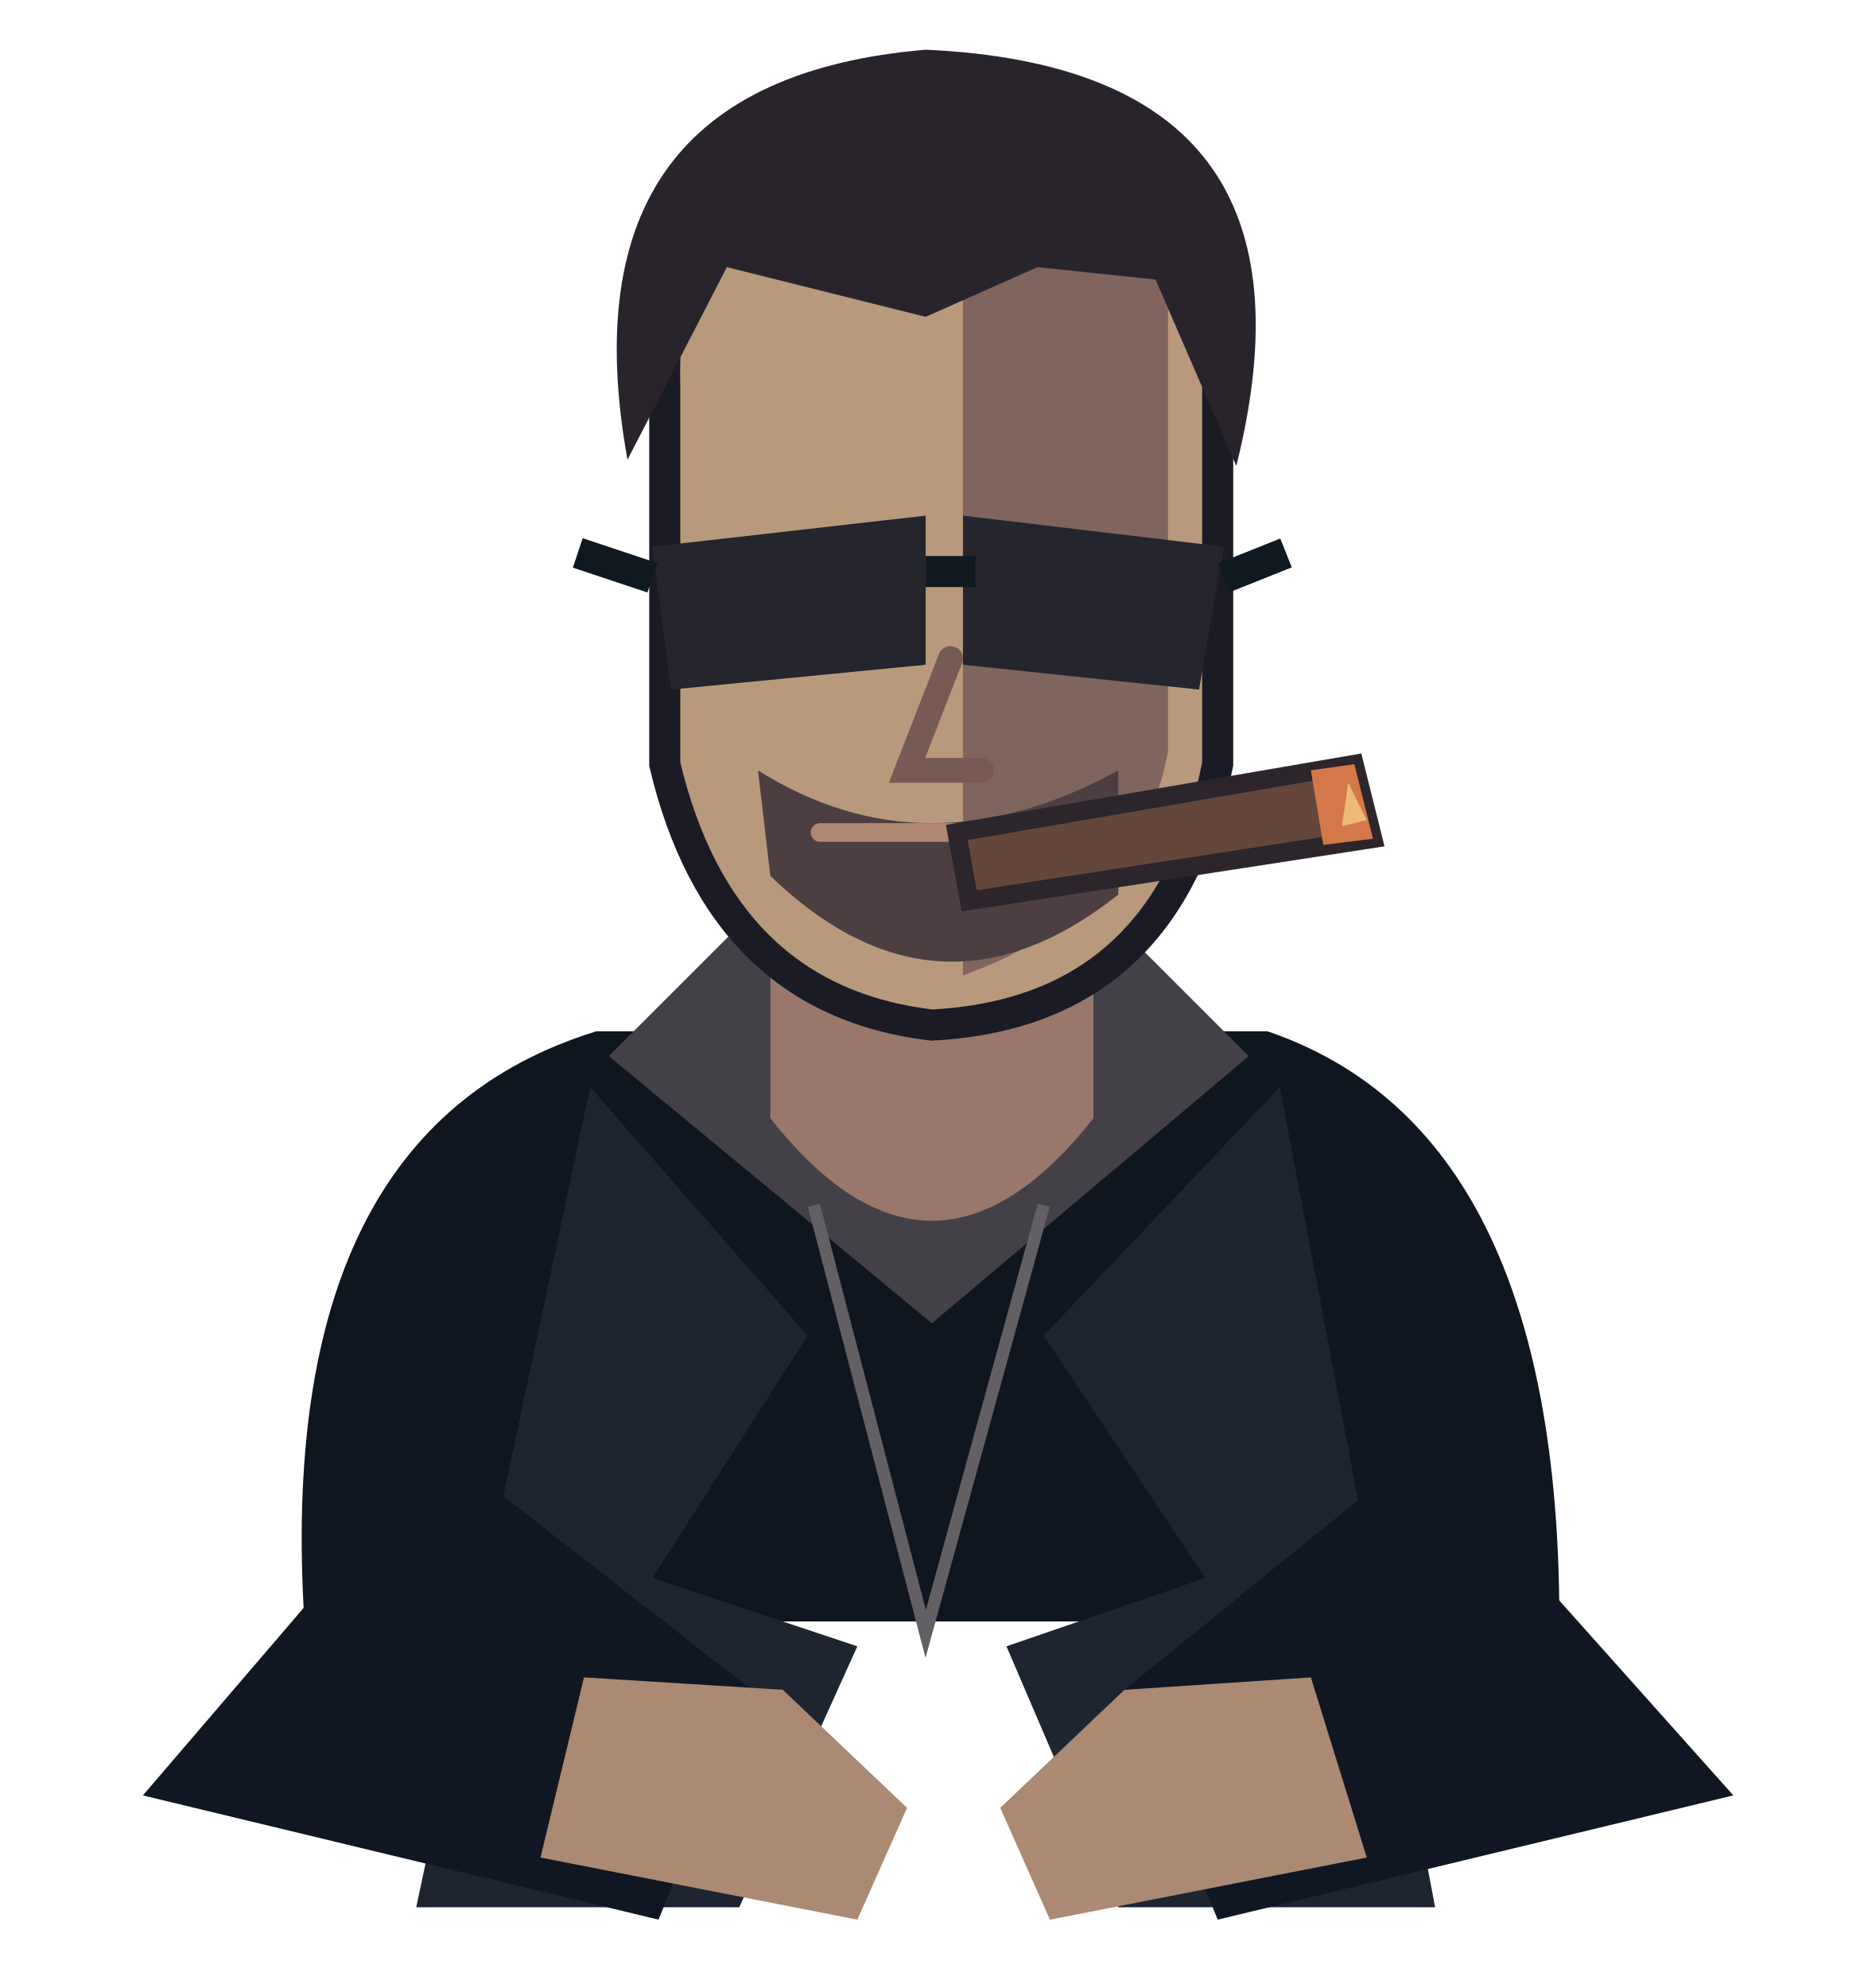
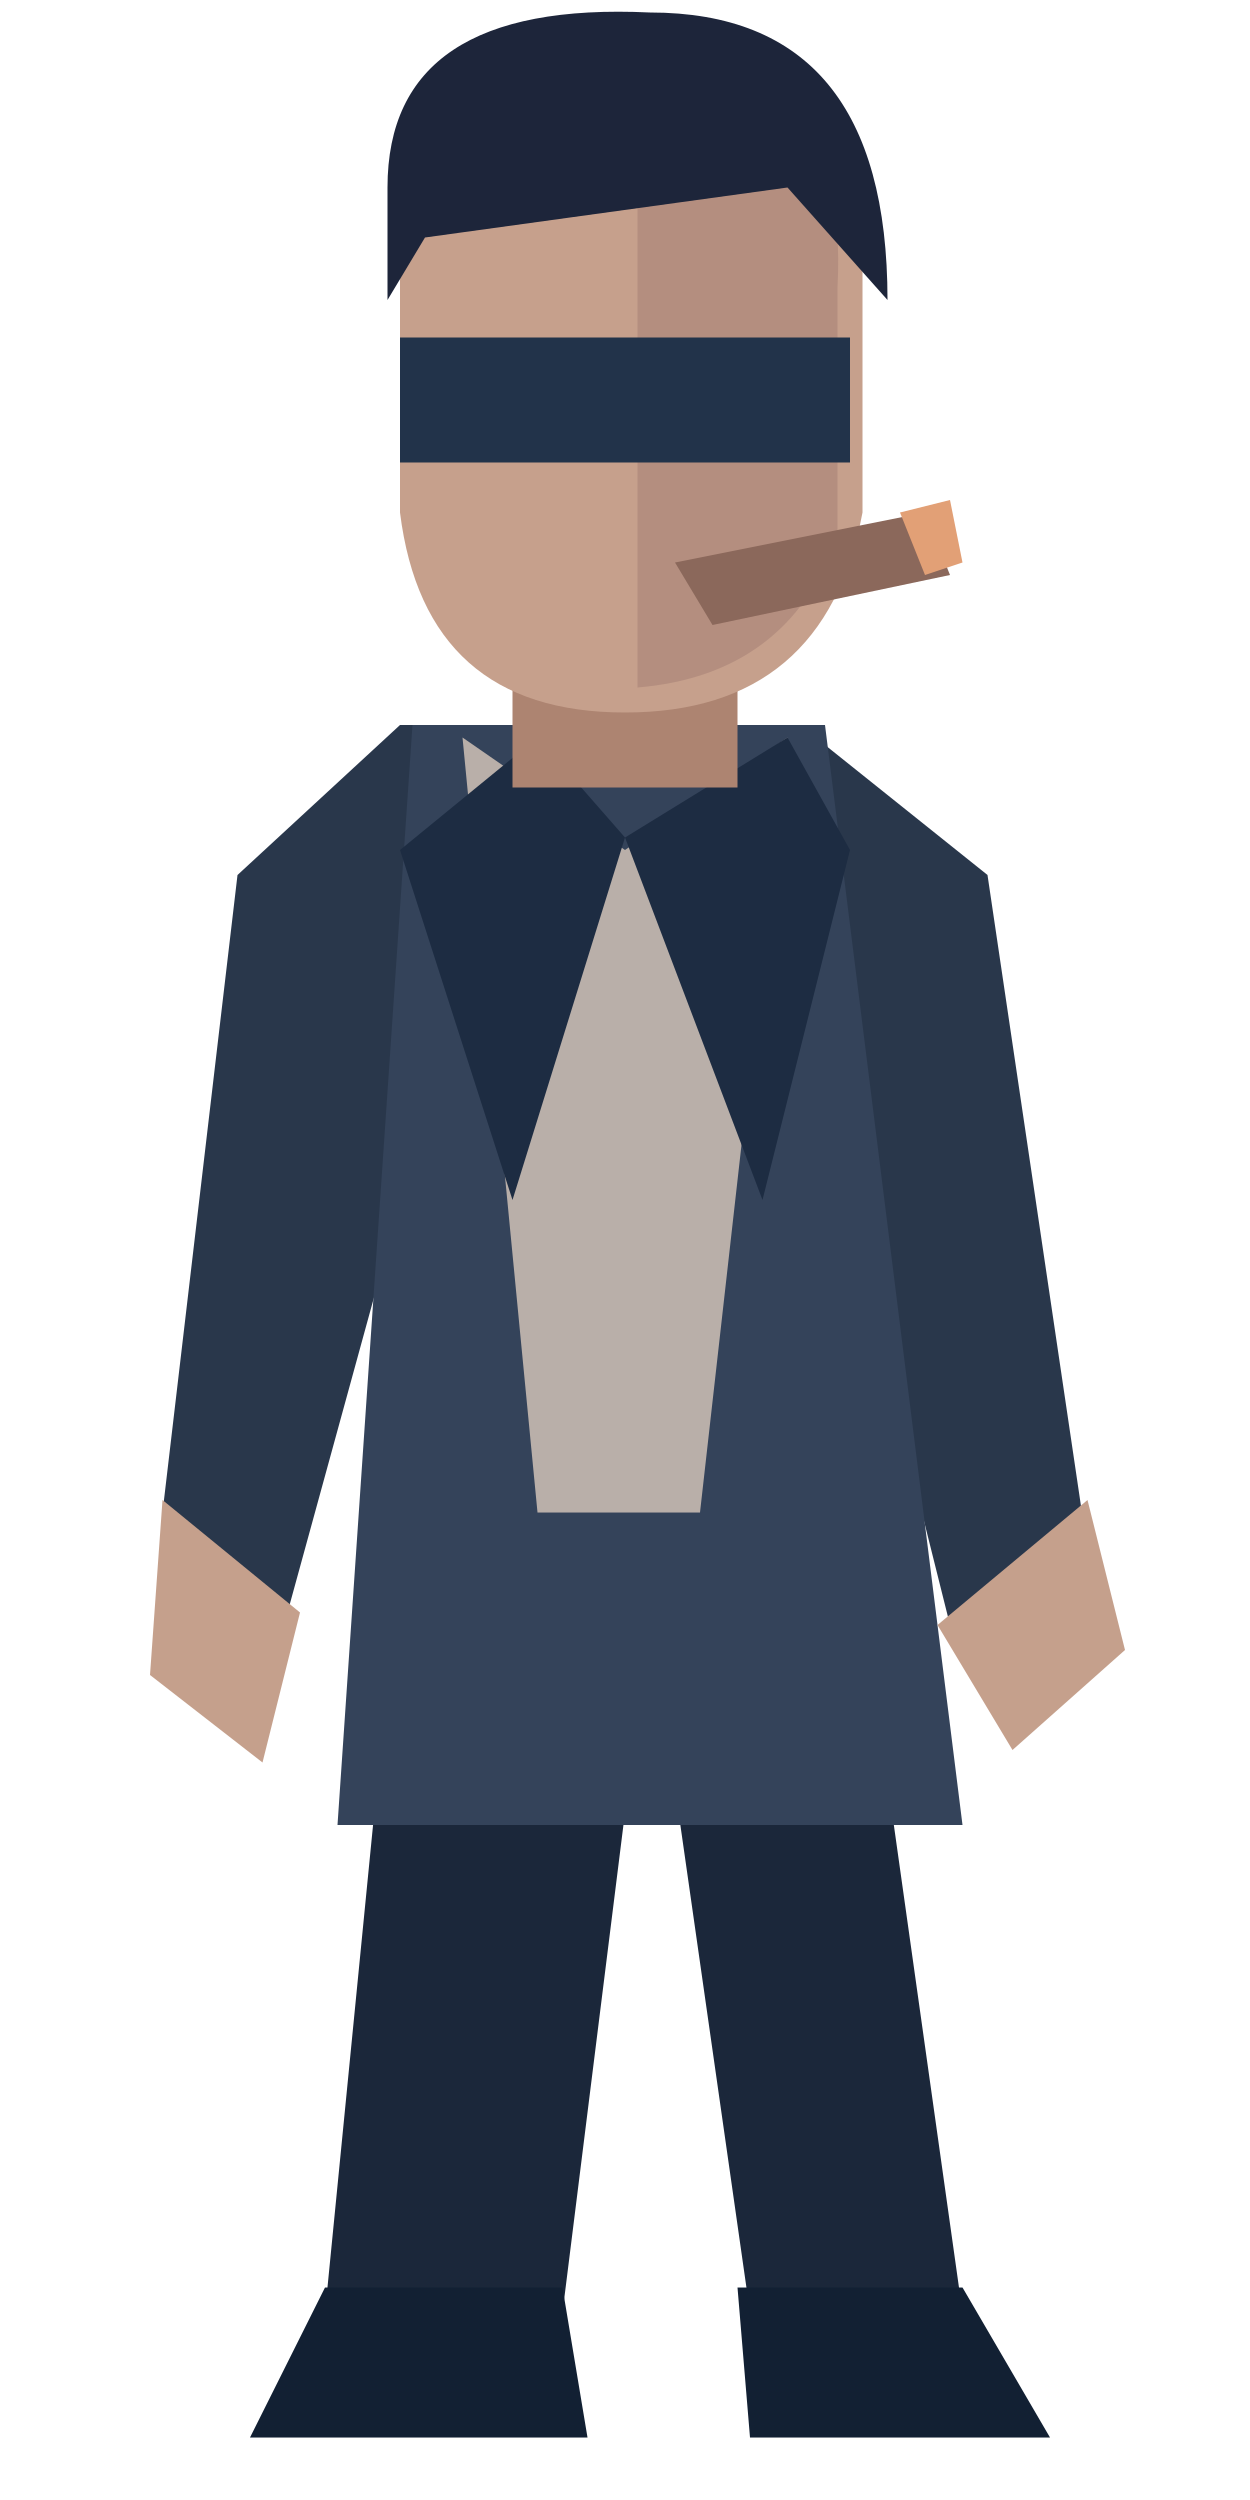
- <svg xmlns="http://www.w3.org/2000/svg" viewBox="450 90 300 320" fill="none">
-   <path fill="#101620" d="M499 351q-5-79 47-95h108q47 16 47 95z" />
-   <path fill="#434048" d="m548 260 52 43 51-43-23-23h-57z" />
-   <path fill="#99776a" d="M574 215h52v55q-26 33-52 0z" />
-   <path fill="#b9997b" stroke="#1a1b24" stroke-width="5" d="M557 152q-1-44 43-45 46 2 46 45v61q-8 40-46 42-34-4-43-42z" />
-   <path fill="#80645e" d="M605 133h33v78q-5 26-33 36z" />
-   <path fill="#29242c" d="M551 164q-11-61 48-66 66 3 50 67l-13-30-19-2-18 8-32-8z" />
-   <path fill="#25252d" d="m555 178 44-5v24l-41 4zm50-5 42 5-4 23-38-4z" />
-   <path stroke="#101820" stroke-width="5" d="M599 182h8m-52 1-12-4m104 4 10-4" />
-   <path d="m603 196-7 18h12" stroke="#785a54" stroke-width="4" stroke-linecap="round" />
-   <path fill="#4d3f41" d="M572 214q27 17 58 0v20q-29 23-56-3z" />
-   <path d="M582 224h27" stroke="#b08871" stroke-width="3" stroke-linecap="round" />
-   <path fill="#64463b" stroke="#2c252b" stroke-width="3" d="m604 224 64-11 3 12-65 10z" />
-   <path fill="#d4784a" d="m661 214 7-1 3 12-8 1z" />
-   <path fill="#edb977" d="m667 216 3 6-4 1z" />
-   <path fill="#1e2531" d="m545 265 35 40-25 39 33 11-19 42h-52zm111 0-38 40 26 39-32 11 18 42h51z" />
-   <path stroke="#626065" stroke-width="2" d="m581 284 18 69 19-69" />
-   <path fill="#101722" d="m521 323-48 56 83 20 15-37zm158 0 50 56-83 20-15-37z" />
-   <path fill="#ab8972" d="m544 360 32 2 20 19-8 18-51-10zm117 0-30 2-20 19 8 18 51-10z" />
+ <svg xmlns="http://www.w3.org/2000/svg" viewBox="0 0 100 200" fill="none">
+   <path d="m33 114-7 71h19l7-56 8 56h17l-10-71z" fill="#1b273a" />
+   <path d="m26 183-6 12h27l-2-12zm33 0 1 12h24l-7-12z" fill="#122033" />
+   <path d="m32 58-13 12-6 51 10 8 14-51h26l13 52 11-6-8-54-15-12z" fill="#29374b" />
+   <path d="m33 58-6 88h50l-11-88z" fill="#34435a" />
+   <path d="m37 59 13 9 13-9-7 62H43z" fill="#b9afa9" />
+   <path d="m43 59 7 8-9 29-9-28zm20 0-13 8 11 29 7-28z" fill="#1d2c42" />
+   <path d="M41 45h18v18H41z" fill="#ad8471" />
+   <path d="M32 18q0-16 19-16t18 16v23q-3 16-19 16T32 41z" fill="#c6a08c" />
+   <path d="M51 4q17 0 16 19v20q-4 11-16 12z" fill="#b48e7f" />
+   <path d="M31 24V15q0-15 21-14 19 0 19 23l-8-9-29 4z" fill="#1d253a" />
+   <path d="M32 27h36v10H32z" fill="#22334a" />
+   <path d="m13 120-1 14 9 7 3-12zm62 10 6 10 9-8-3-12z" fill="#c5a08c" />
+   <path d="m54 45 20-4 2 5-19 4z" fill="#8b685b" />
+   <path d="m72 41 4-1 1 5-3 1z" fill="#e2a076" />
</svg>
